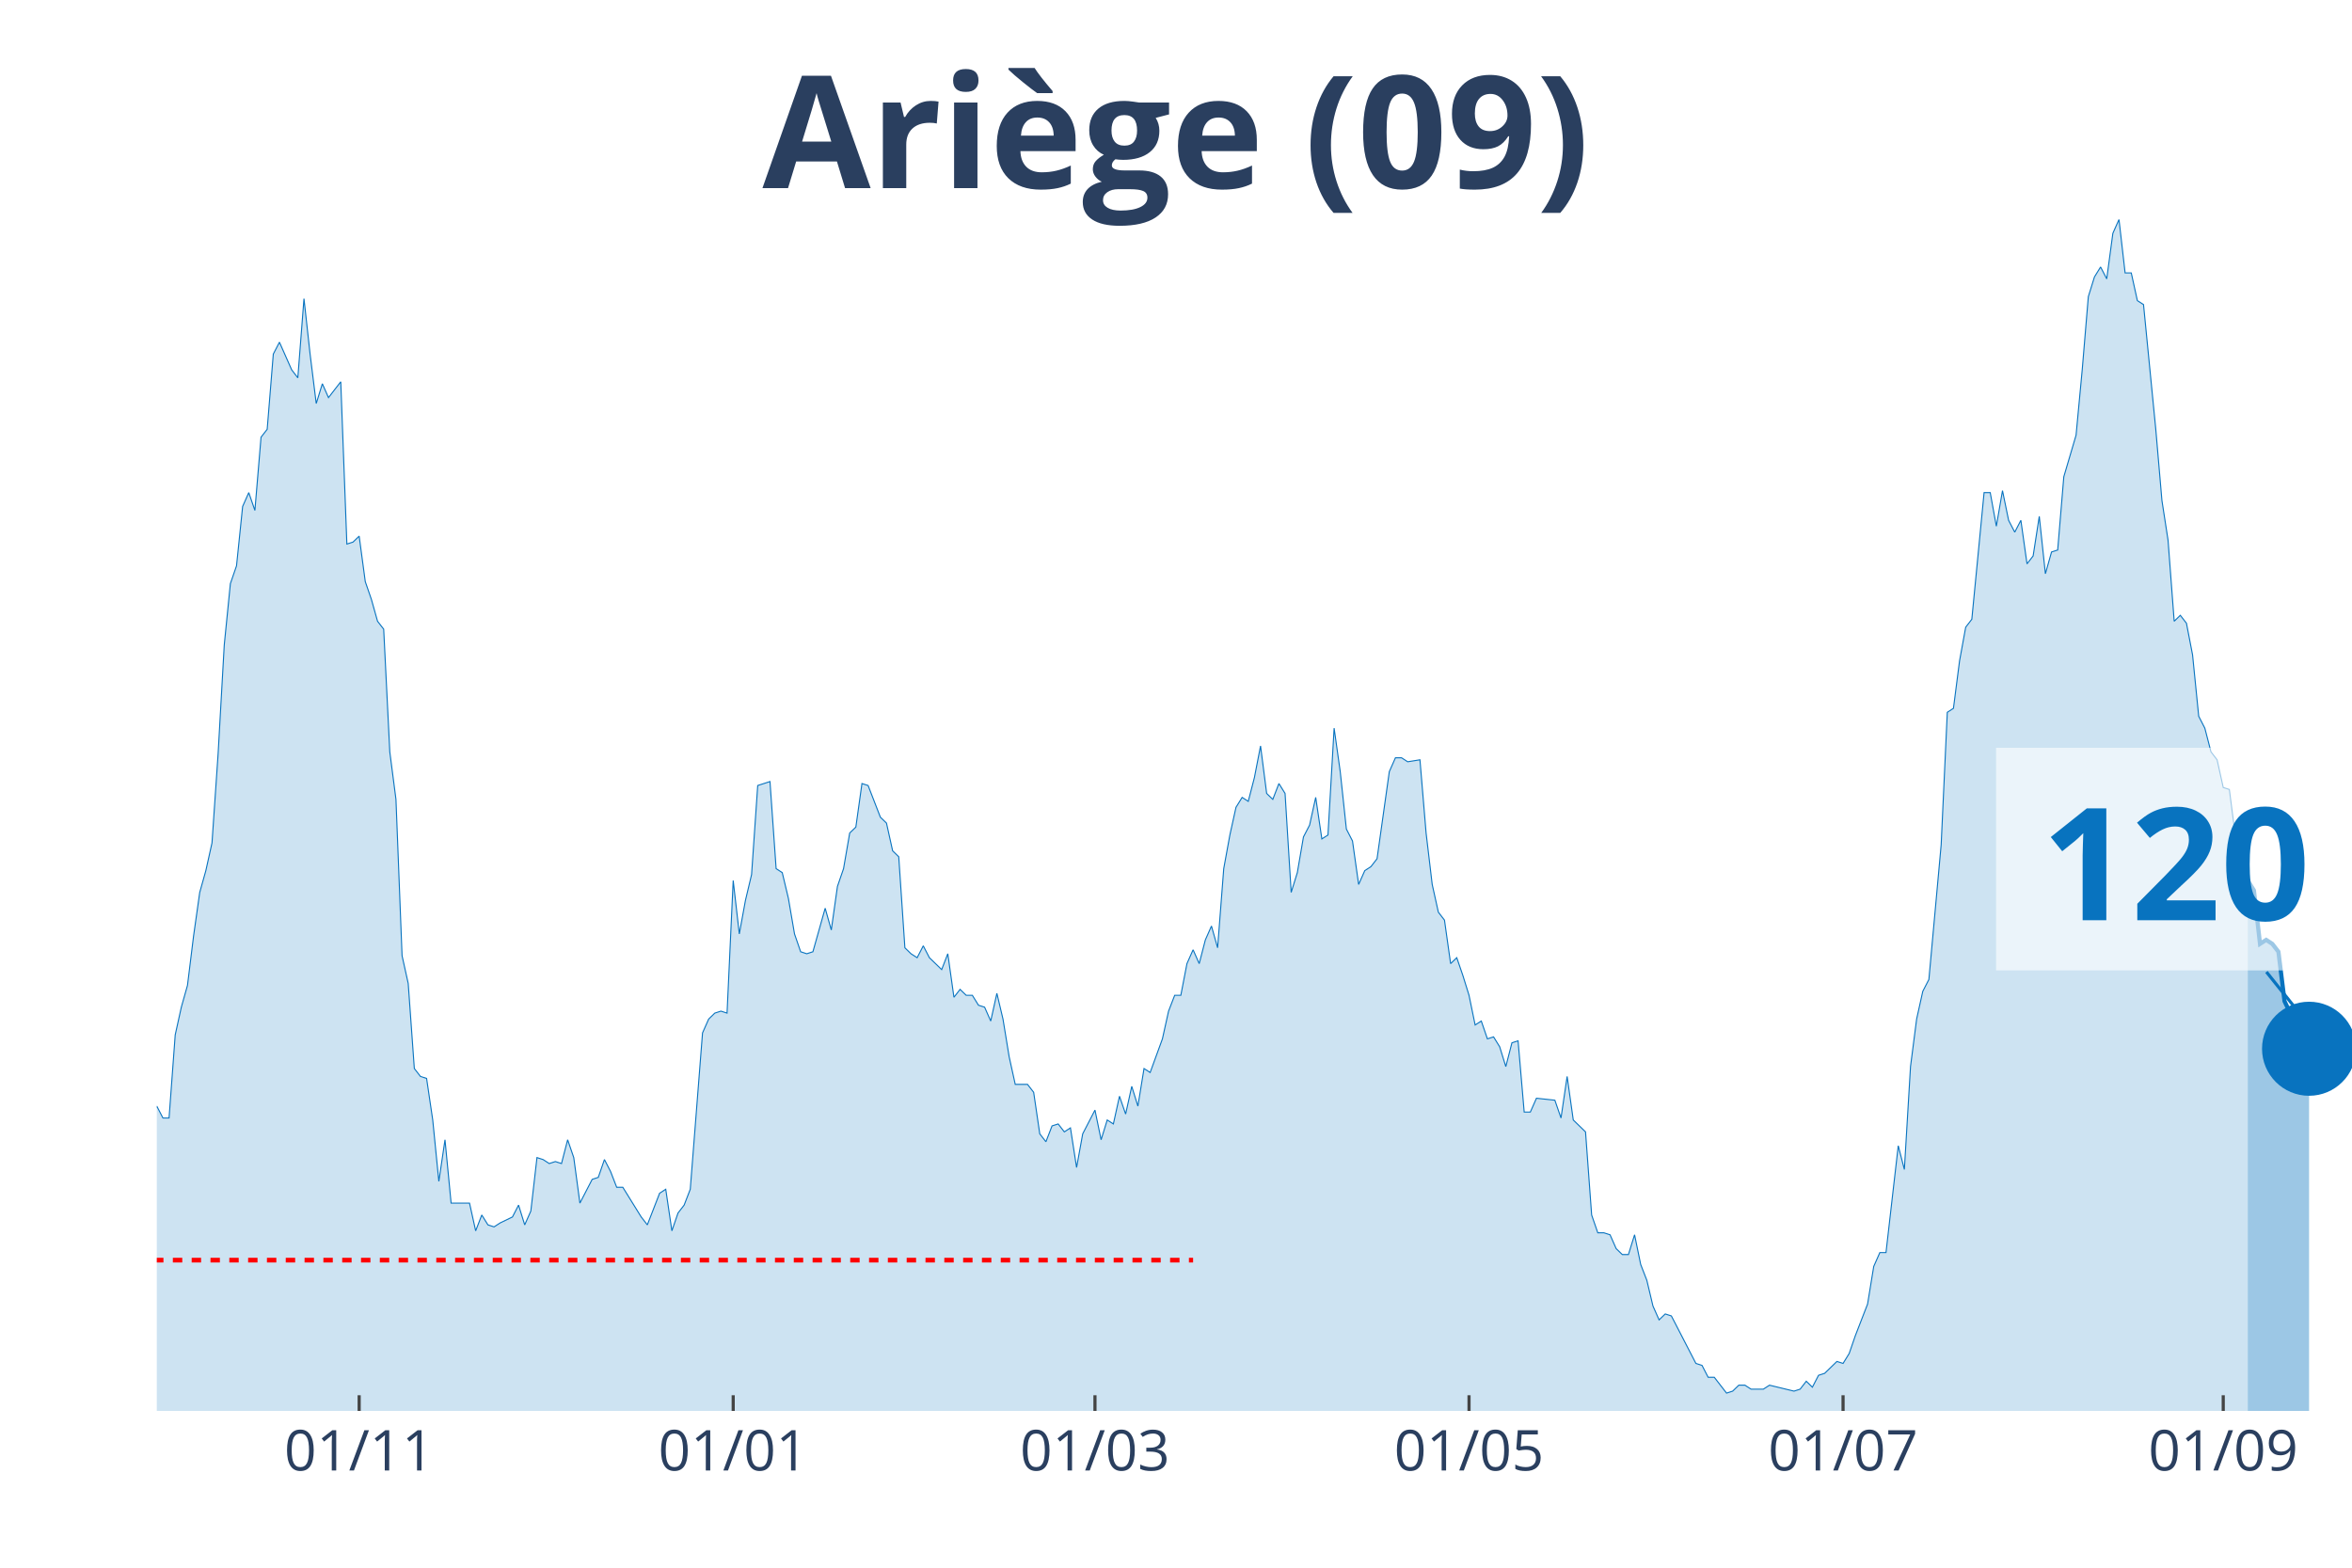
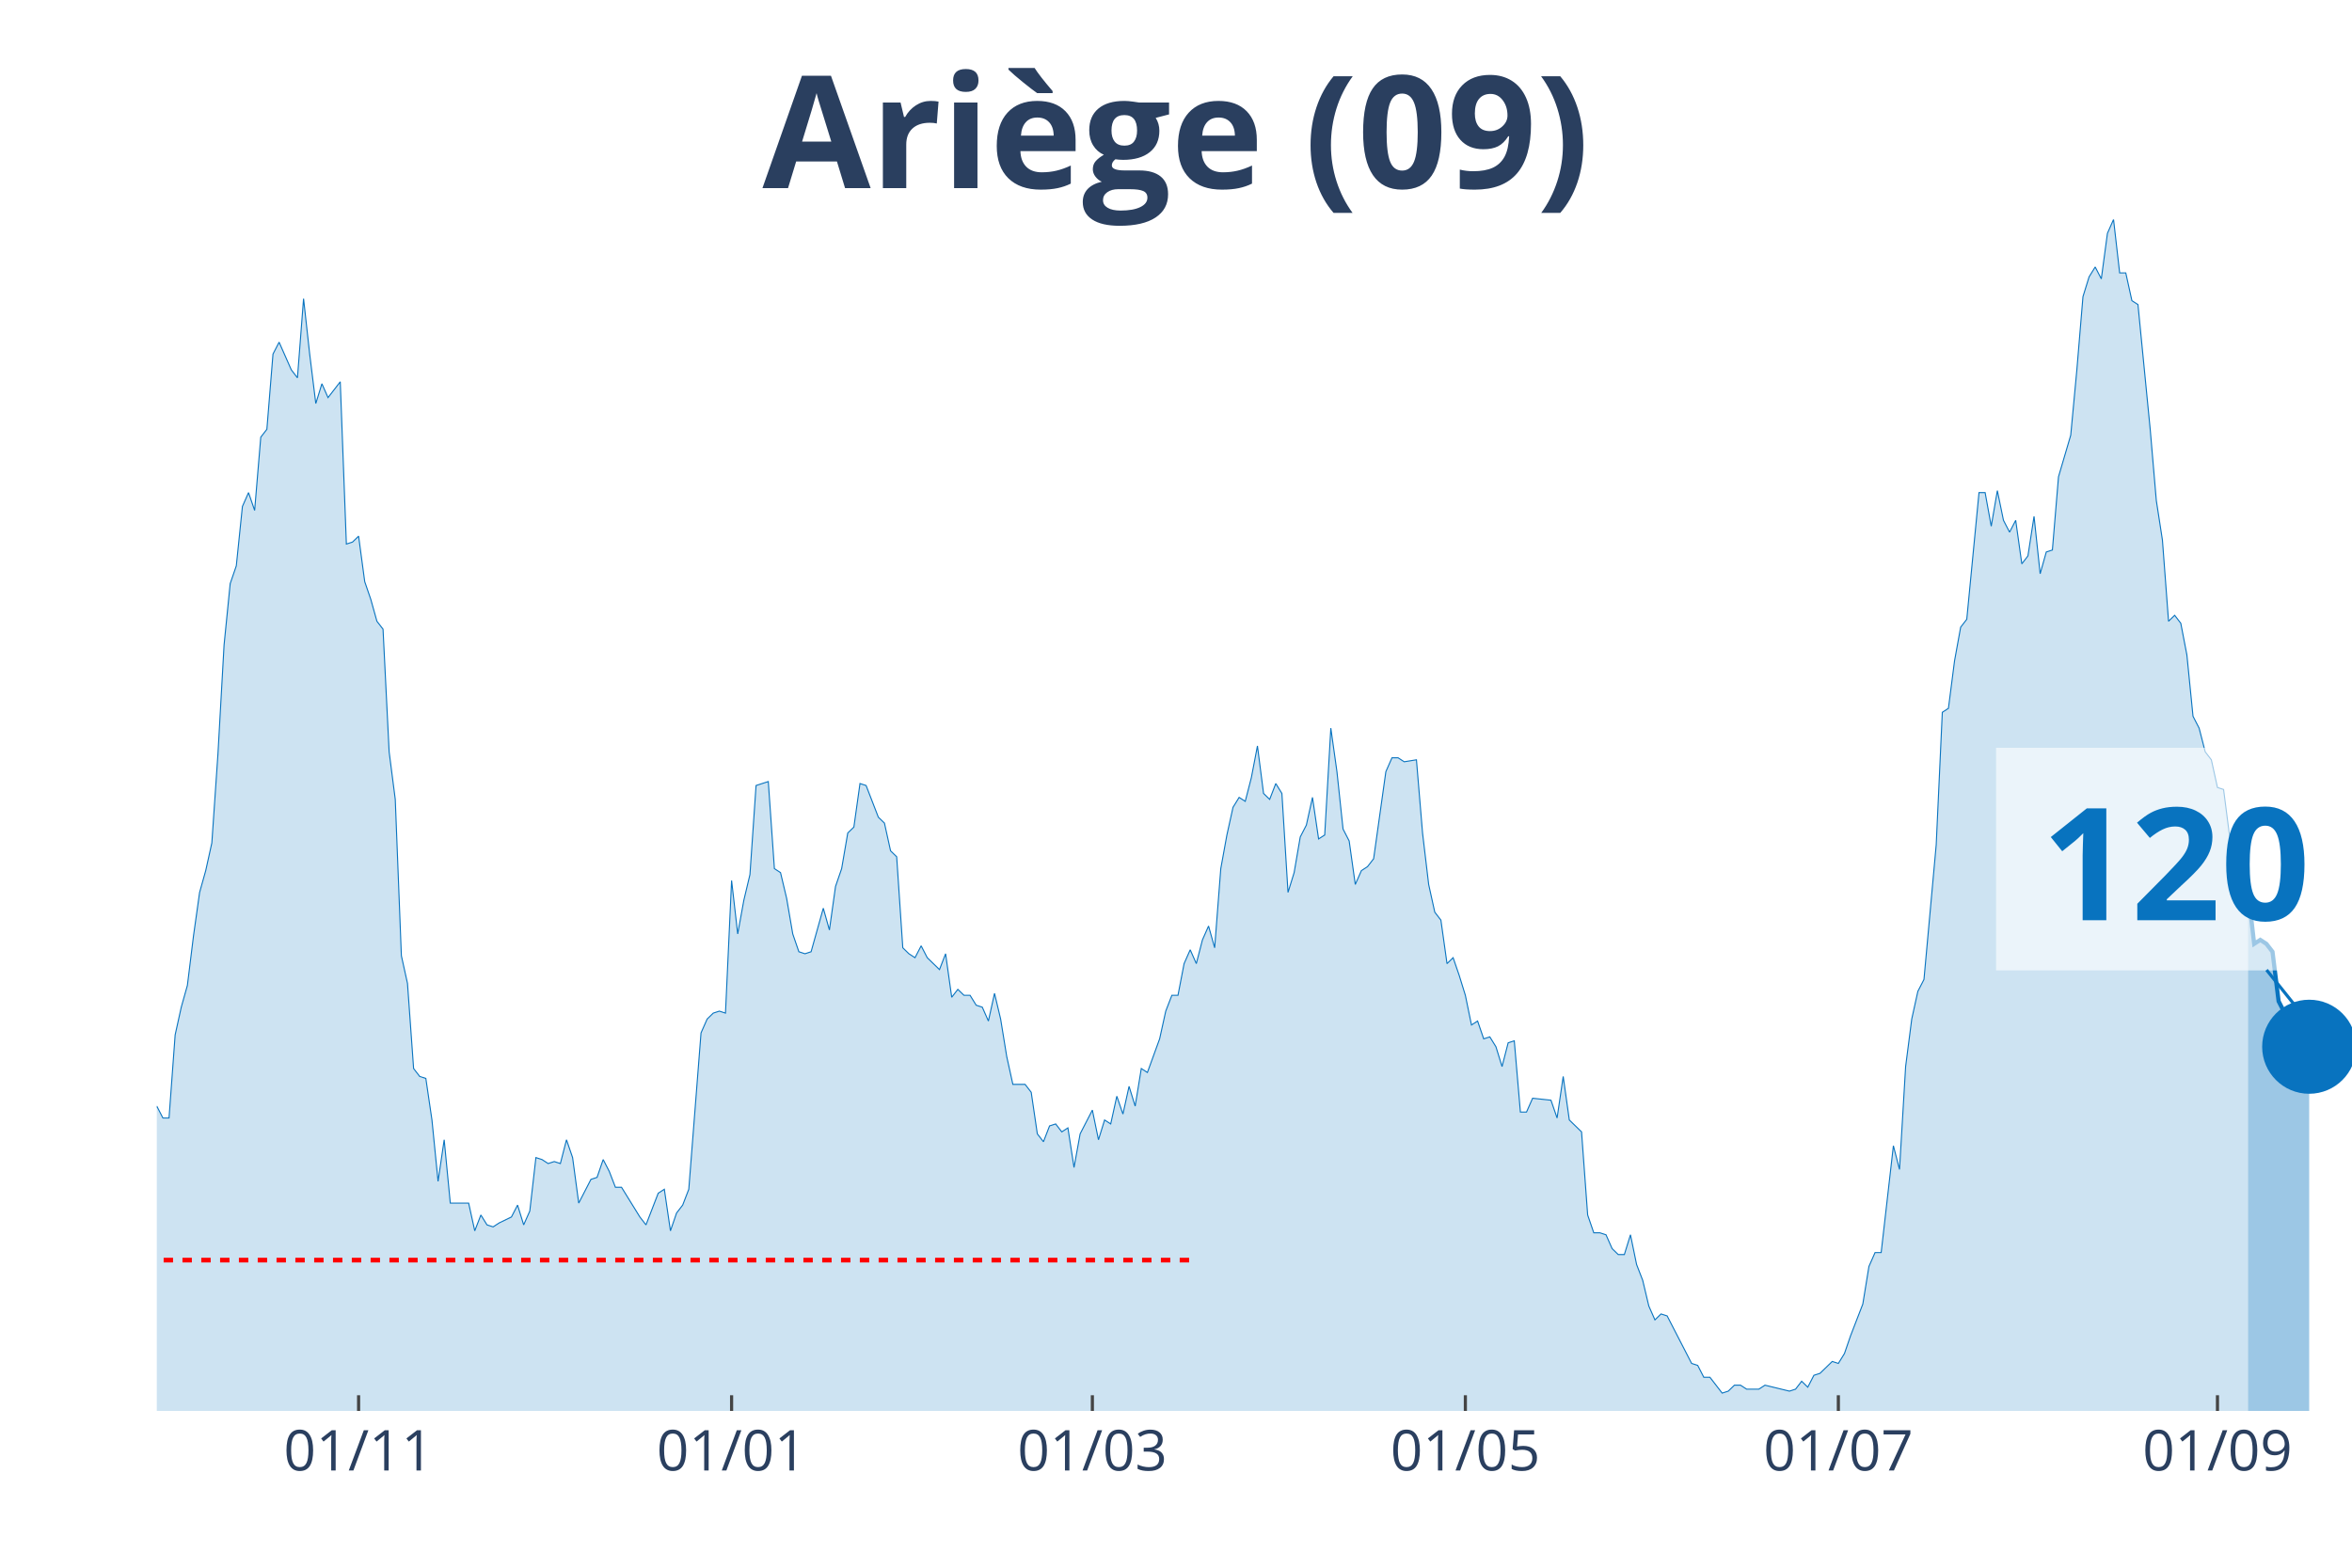
<svg xmlns="http://www.w3.org/2000/svg" class="main-svg" width="1125" height="750" style="" viewBox="0 0 750 500">
  <rect x="0" y="0" width="750" height="500" style="fill: rgb(0, 0, 0); fill-opacity: 0;" />
-   <defs id="defs-fca5f8">
+   <defs id="defs-21b66c">
    <g class="clips">
-       <clipPath id="clipfca5f8xyplot" class="plotclip">
+       <clipPath id="clip21b66cxyplot" class="plotclip">
        <rect width="700" height="380" />
      </clipPath>
-       <clipPath class="axesclip" id="clipfca5f8x">
+       <clipPath class="axesclip" id="clip21b66cx">
        <rect x="50" y="0" width="700" height="500" />
      </clipPath>
-       <clipPath class="axesclip" id="clipfca5f8y">
+       <clipPath class="axesclip" id="clip21b66cy">
        <rect x="0" y="70" width="750" height="380" />
      </clipPath>
-       <clipPath class="axesclip" id="clipfca5f8xy">
+       <clipPath class="axesclip" id="clip21b66cxy">
        <rect x="50" y="70" width="700" height="380" />
      </clipPath>
    </g>
    <g class="gradients" />
  </defs>
  <g class="bglayer">
    <rect class="bg" x="50" y="70" width="700" height="380" style="fill: rgb(0, 0, 0); fill-opacity: 0; stroke-width: 0;" />
  </g>
  <g class="layer-below">
    <g class="imagelayer" />
    <g class="shapelayer" />
  </g>
  <g class="cartesianlayer">
    <g class="subplot xy">
      <g class="layer-subplot">
        <g class="shapelayer" />
        <g class="imagelayer" />
      </g>
      <g class="gridlayer">
        <g class="x">
-           <path class="xgrid crisp" transform="translate(114.53,0)" d="M0,70v380" style="stroke: rgb(255, 255, 255); stroke-opacity: 1; stroke-width: 1px;" />
-           <path class="xgrid crisp" transform="translate(233.8,0)" d="M0,70v380" style="stroke: rgb(255, 255, 255); stroke-opacity: 1; stroke-width: 1px;" />
-           <path class="xgrid crisp" transform="translate(349.16,0)" d="M0,70v380" style="stroke: rgb(255, 255, 255); stroke-opacity: 1; stroke-width: 1px;" />
-           <path class="xgrid crisp" transform="translate(468.44,0)" d="M0,70v380" style="stroke: rgb(255, 255, 255); stroke-opacity: 1; stroke-width: 1px;" />
-           <path class="xgrid crisp" transform="translate(587.71,0)" d="M0,70v380" style="stroke: rgb(255, 255, 255); stroke-opacity: 1; stroke-width: 1px;" />
-           <path class="xgrid crisp" transform="translate(708.94,0)" d="M0,70v380" style="stroke: rgb(255, 255, 255); stroke-opacity: 1; stroke-width: 1px;" />
+           <path class="xgrid crisp" transform="translate(114.35,0)" d="M0,70v380" style="stroke: rgb(255, 255, 255); stroke-opacity: 1; stroke-width: 1px;" />
+           <path class="xgrid crisp" transform="translate(233.29,0)" d="M0,70v380" style="stroke: rgb(255, 255, 255); stroke-opacity: 1; stroke-width: 1px;" />
+           <path class="xgrid crisp" transform="translate(348.33,0)" d="M0,70v380" style="stroke: rgb(255, 255, 255); stroke-opacity: 1; stroke-width: 1px;" />
+           <path class="xgrid crisp" transform="translate(467.27,0)" d="M0,70v380" style="stroke: rgb(255, 255, 255); stroke-opacity: 1; stroke-width: 1px;" />
+           <path class="xgrid crisp" transform="translate(586.21,0)" d="M0,70v380" style="stroke: rgb(255, 255, 255); stroke-opacity: 1; stroke-width: 1px;" />
+           <path class="xgrid crisp" transform="translate(707.1,0)" d="M0,70v380" style="stroke: rgb(255, 255, 255); stroke-opacity: 1; stroke-width: 1px;" />
        </g>
        <g class="y" />
      </g>
      <g class="zerolinelayer" />
      <path class="xlines-below" />
      <path class="ylines-below" />
      <g class="overlines-below" />
      <g class="xaxislayer-below" />
      <g class="yaxislayer-below" />
      <g class="overaxes-below" />
-       <g class="plot" transform="translate(50, 70)" clip-path="url('#clipfca5f8xyplot')">
+       <g class="plot" transform="translate(50, 70)" clip-path="url('#clip21b66cxyplot')">
        <g class="scatterlayer mlayer">
-           <g class="trace scatter tracec9d2df" style="stroke-miterlimit: 2;">
+           <g class="trace scatter trace430f29" style="stroke-miterlimit: 2;">
            <g class="fills">
              <g>
-                 <path class="js-fill" d="M666.76,380L-265.92,380L-265.92,379.37L-254.19,380L-252.23,380L-127.09,378.11L-125.14,377.48L-119.27,375.58L-117.32,374.32L-107.54,376.21L-105.59,376.84L-103.63,378.11L-101.68,376.21L-95.81,375.58L-93.85,375.58L-91.9,375.58L-89.94,371.79L-86.03,368.64L-84.08,365.48L-82.12,361.69L-80.17,361.69L-68.44,354.12L-66.48,354.12L-62.57,356.01L-60.61,352.23L-58.66,350.33L-56.7,343.39L-54.75,344.65L-52.79,340.86L-48.88,339.6L-46.93,334.55L-44.97,335.18L-43.02,342.13L-41.06,340.23L-39.11,343.39L-37.15,343.39L-35.2,335.18L-33.24,332.66L-31.28,322.56L-27.37,295.42L-25.42,289.73L-23.46,289.1L-21.51,279L-19.55,274.58L-17.6,277.74L-15.64,275.85L-13.69,278.37L-9.78,279.63L-7.82,284.68L-5.87,291L-3.91,289.73L-1.96,290.37L0,282.79L1.96,286.58L3.91,286.58L5.87,260.07L7.82,251.23L9.78,244.29L11.73,228.5L13.69,214.62L15.64,207.67L17.6,198.84L19.55,170.43L21.51,135.71L23.46,116.15L25.42,110.47L27.37,91.53L29.33,87.11L31.28,92.79L33.24,69.44L35.2,66.91L37.15,42.92L39.11,39.14L43.02,47.97L44.97,50.5L46.93,25.25L48.88,42.92L50.84,58.7L52.79,52.39L54.75,56.81L56.7,54.29L58.66,51.76L60.61,103.52L62.57,102.89L64.53,101L66.48,115.51L68.44,121.2L70.39,128.14L72.35,130.66L74.3,169.8L76.26,184.95L78.21,234.82L80.17,243.65L82.12,270.8L84.08,273.32L86.03,273.95L87.99,287.21L89.94,306.78L91.9,293.52L93.85,313.72L95.81,313.72L99.72,313.72L101.68,322.56L103.63,317.51L105.59,320.66L107.54,321.3L109.5,320.03L113.41,318.14L115.36,314.35L117.32,320.66L119.27,316.25L121.23,299.2L123.18,299.83L125.14,301.1L127.09,300.47L129.05,301.1L131.01,293.52L132.96,299.2L134.92,313.72L138.83,306.15L140.78,305.51L142.74,299.83L144.69,303.62L146.65,308.67L148.6,308.67L154.47,318.14L156.42,320.66L160.34,310.56L162.29,309.3L164.25,322.56L166.2,316.88L168.16,314.35L170.11,309.3L174.02,259.44L175.98,255.02L177.93,253.12L179.89,252.49L181.84,253.12L183.8,210.83L185.75,227.87L187.71,217.14L189.66,208.94L191.62,180.53L195.53,179.27L197.49,207.04L199.44,208.31L201.4,216.51L203.35,227.87L205.31,233.55L207.26,234.19L209.22,233.55L213.13,219.67L215.08,226.61L217.04,212.72L218.99,207.04L220.95,195.68L222.91,193.79L224.86,179.9L226.82,180.53L230.73,190.63L232.68,192.52L234.64,201.36L236.59,203.26L238.55,232.29L240.5,234.19L242.46,235.45L244.41,231.66L246.37,235.45L248.32,237.34L250.28,239.24L252.23,234.19L254.19,248.07L256.15,245.55L258.1,247.44L260.06,247.44L262.01,250.6L263.97,251.23L265.92,255.65L267.88,246.81L269.83,255.02L271.79,267.01L273.74,275.85L275.7,275.85L277.65,275.85L279.61,278.37L281.56,291.63L283.52,294.15L285.47,289.1L287.43,288.47L289.39,291L291.34,289.73L293.3,302.36L295.25,291.63L299.16,284.05L301.12,293.52L303.07,287.21L305.03,288.47L306.98,279.63L308.94,285.32L310.89,276.48L312.85,282.79L314.8,270.8L316.76,272.06L320.67,261.33L322.63,252.49L324.58,247.44L326.54,247.44L328.49,237.34L330.45,232.92L332.4,237.34L334.36,229.77L336.31,225.35L338.27,232.29L340.22,207.04L342.18,196.31L344.13,187.48L346.09,184.32L348.04,185.58L350,178.01L351.96,167.91L353.91,183.06L355.87,184.95L357.82,179.9L359.78,183.06L361.73,214.62L363.69,208.31L365.64,196.94L367.6,193.16L369.55,184.32L371.51,197.57L373.46,196.31L375.42,162.23L377.37,176.11L379.33,194.42L381.28,198.21L383.24,212.09L385.2,207.67L387.15,206.41L389.11,203.89L393.02,176.11L394.97,171.69L396.93,171.69L398.88,172.96L402.79,172.33L404.75,195.68L406.7,212.09L408.66,220.93L410.61,223.46L412.57,237.34L414.53,235.45L416.48,241.13L418.44,247.44L420.39,256.91L422.35,255.65L424.3,261.33L426.26,260.7L428.21,263.85L430.17,270.17L432.12,262.59L434.08,261.96L436.03,284.68L437.99,284.68L439.94,280.27L445.81,280.9L447.77,286.58L449.72,273.32L451.68,287.21L455.59,291L457.54,317.51L459.5,323.19L461.45,323.19L463.41,323.82L465.36,328.24L467.32,330.13L469.27,330.13L471.23,323.82L473.18,333.29L475.14,338.34L477.09,346.54L479.05,350.96L481.01,349.07L482.96,349.7L484.92,353.49L490.78,364.85L492.74,365.48L494.69,369.27L496.65,369.27L500.56,374.32L502.51,373.69L504.47,371.79L506.42,371.79L508.38,373.06L510.34,373.06L512.29,373.06L514.25,371.79L522.07,373.69L524.02,373.06L525.98,370.53L527.93,372.43L529.89,368.64L531.84,368.01L535.75,364.22L537.71,364.85L539.66,361.69L541.62,356.01L545.53,345.91L547.49,333.92L549.44,329.5L551.4,329.5L555.31,295.42L557.26,302.99L559.22,270.17L561.17,255.02L563.13,246.18L565.08,242.39L568.99,199.47L570.95,157.18L572.91,155.91L574.86,140.76L576.82,130.03L578.77,127.51L582.68,87.11L584.64,87.11L586.59,97.84L588.55,86.48L590.5,95.95L592.46,99.73L594.41,95.95L596.37,109.83L598.32,107.31L600.28,94.68L602.23,112.99L604.19,106.05L606.15,105.42L608.1,82.06L612.01,68.8L613.97,47.97L615.92,24.62L617.88,18.31L619.83,15.15L621.79,18.94L623.74,4.42L625.7,0L627.65,17.04L629.61,17.04L631.56,25.88L633.52,27.14L637.43,66.91L639.39,89.63L641.34,102.26L643.3,128.14L645.25,126.25L647.21,128.77L649.16,138.87L651.12,158.44L653.07,162.23L655.03,169.8L656.98,172.33L658.94,181.16L660.89,181.79L662.85,196.94L666.76,210.83" style="fill: rgb(8, 115, 191); fill-opacity: 0.2; stroke-width: 0;" />
+                 <path class="js-fill" d="M666.85,380L-265.18,380L-265.18,379.37L-253.48,380L-251.53,380L-126.74,378.11L-124.79,377.48L-118.94,375.58L-116.99,374.32L-107.24,376.21L-105.29,376.84L-103.34,378.11L-101.39,376.21L-95.54,375.58L-93.59,375.58L-91.64,375.58L-89.69,371.79L-85.79,368.64L-83.84,365.48L-81.89,361.69L-79.94,361.69L-68.25,354.12L-66.3,354.12L-62.4,356.01L-60.45,352.23L-58.5,350.33L-56.55,343.39L-54.6,344.65L-52.65,340.86L-48.75,339.6L-46.8,334.55L-44.85,335.18L-42.9,342.13L-40.95,340.23L-39,343.39L-37.05,343.39L-35.1,335.18L-33.15,332.66L-31.2,322.56L-27.3,295.42L-25.35,289.73L-23.4,289.1L-21.45,279L-19.5,274.58L-17.55,277.74L-15.6,275.85L-13.65,278.37L-9.75,279.63L-7.8,284.68L-5.85,291L-3.9,289.73L-1.95,290.37L0,282.79L1.95,286.58L3.9,286.58L5.85,260.07L7.8,251.23L9.75,244.29L11.7,228.5L13.65,214.62L15.6,207.67L17.55,198.84L19.5,170.43L21.45,135.71L23.4,116.15L25.35,110.47L27.3,91.53L29.25,87.11L31.2,92.79L33.15,69.44L35.1,66.91L37.05,42.92L39,39.14L42.9,47.97L44.85,50.5L46.8,25.25L48.75,42.92L50.7,58.7L52.65,52.39L54.6,56.81L56.55,54.29L58.5,51.76L60.45,103.52L62.4,102.89L64.35,101L66.3,115.51L68.25,121.2L70.19,128.14L72.14,130.66L74.09,169.8L76.04,184.95L77.99,234.82L79.94,243.65L81.89,270.8L83.84,273.32L85.79,273.95L87.74,287.21L89.69,306.78L91.64,293.52L93.59,313.72L95.54,313.72L99.44,313.72L101.39,322.56L103.34,317.51L105.29,320.66L107.24,321.3L109.19,320.03L113.09,318.14L115.04,314.35L116.99,320.66L118.94,316.25L120.89,299.2L122.84,299.83L124.79,301.1L126.74,300.47L128.69,301.1L130.64,293.52L132.59,299.2L134.54,313.72L138.44,306.15L140.39,305.51L142.34,299.83L144.29,303.62L146.24,308.67L148.19,308.67L154.04,318.14L155.99,320.66L159.89,310.56L161.84,309.3L163.79,322.56L165.74,316.88L167.69,314.35L169.64,309.3L173.54,259.44L175.49,255.02L177.44,253.12L179.39,252.49L181.34,253.12L183.29,210.83L185.24,227.87L187.19,217.14L189.14,208.94L191.09,180.53L194.99,179.27L196.94,207.04L198.89,208.31L200.84,216.51L202.79,227.87L204.74,233.55L206.69,234.19L208.64,233.55L212.53,219.67L214.48,226.61L216.43,212.72L218.38,207.04L220.33,195.68L222.28,193.79L224.23,179.9L226.18,180.53L230.08,190.63L232.03,192.52L233.98,201.36L235.93,203.26L237.88,232.29L239.83,234.19L241.78,235.45L243.73,231.66L245.68,235.45L247.63,237.34L249.58,239.24L251.53,234.19L253.48,248.07L255.43,245.55L257.38,247.44L259.33,247.44L261.28,250.6L263.23,251.23L265.18,255.65L267.13,246.81L269.08,255.02L271.03,267.01L272.98,275.85L274.93,275.85L276.88,275.85L278.83,278.37L280.78,291.63L282.73,294.15L284.68,289.1L286.63,288.47L288.58,291L290.53,289.73L292.48,302.36L294.43,291.63L298.33,284.05L300.28,293.52L302.23,287.21L304.18,288.47L306.13,279.63L308.08,285.32L310.03,276.48L311.98,282.79L313.93,270.8L315.88,272.06L319.78,261.33L321.73,252.49L323.68,247.44L325.63,247.44L327.58,237.34L329.53,232.92L331.48,237.34L333.43,229.77L335.38,225.35L337.33,232.29L339.28,207.04L341.23,196.31L343.18,187.48L345.13,184.32L347.08,185.58L349.03,178.01L350.97,167.91L352.92,183.06L354.87,184.95L356.82,179.9L358.77,183.06L360.72,214.62L362.67,208.31L364.62,196.94L366.57,193.16L368.52,184.32L370.47,197.57L372.42,196.31L374.37,162.23L376.32,176.11L378.27,194.42L380.22,198.21L382.17,212.09L384.12,207.67L386.07,206.41L388.02,203.89L391.92,176.11L393.87,171.69L395.82,171.69L397.77,172.96L401.67,172.33L403.62,195.68L405.57,212.09L407.52,220.93L409.47,223.46L411.42,237.34L413.37,235.45L415.32,241.13L417.27,247.44L419.22,256.91L421.17,255.65L423.12,261.33L425.07,260.7L427.02,263.85L428.97,270.17L430.92,262.59L432.87,261.96L434.82,284.68L436.77,284.68L438.72,280.27L444.57,280.9L446.52,286.58L448.47,273.32L450.42,287.21L454.32,291L456.27,317.51L458.22,323.19L460.17,323.19L462.12,323.82L464.07,328.24L466.02,330.13L467.97,330.13L469.92,323.82L471.87,333.29L473.82,338.34L475.77,346.54L477.72,350.96L479.67,349.07L481.62,349.7L483.57,353.49L489.42,364.85L491.36,365.48L493.31,369.27L495.26,369.27L499.16,374.32L501.11,373.69L503.06,371.79L505.01,371.79L506.96,373.06L508.91,373.06L510.86,373.06L512.81,371.79L520.61,373.69L522.56,373.06L524.51,370.53L526.46,372.43L528.41,368.64L530.36,368.01L534.26,364.22L536.21,364.85L538.16,361.69L540.11,356.01L544.01,345.91L545.96,333.92L547.91,329.5L549.86,329.5L553.76,295.42L555.71,302.99L557.66,270.17L559.61,255.02L561.56,246.18L563.51,242.39L567.41,199.47L569.36,157.18L571.31,155.91L573.26,140.76L575.21,130.03L577.16,127.51L581.06,87.11L583.01,87.11L584.96,97.84L586.91,86.48L588.86,95.95L590.81,99.73L592.76,95.95L594.71,109.83L596.66,107.31L598.61,94.68L600.56,112.99L602.51,106.05L604.46,105.42L606.41,82.06L610.31,68.8L612.26,47.97L614.21,24.62L616.16,18.31L618.11,15.15L620.06,18.94L622.01,4.42L623.96,0L625.91,17.04L627.86,17.04L629.81,25.88L631.75,27.14L635.65,66.91L637.6,89.63L639.55,102.26L641.5,128.14L643.45,126.25L645.4,128.77L647.35,138.87L649.3,158.44L651.25,162.23L653.2,169.8L655.15,172.33L657.1,181.16L659.05,181.79L661,196.94L664.9,210.83L666.85,213.99" style="fill: rgb(8, 115, 191); fill-opacity: 0.2; stroke-width: 0;" />
              </g>
            </g>
            <g class="errorbars" />
            <g class="lines">
-               <path class="js-line" d="M-265.92,379.37L-254.19,380L-252.23,380L-127.09,378.11L-125.14,377.48L-119.27,375.58L-117.32,374.32L-107.54,376.21L-105.59,376.84L-103.63,378.11L-101.68,376.21L-95.81,375.58L-93.85,375.58L-91.9,375.58L-89.94,371.79L-86.03,368.64L-84.08,365.48L-82.12,361.69L-80.17,361.69L-68.44,354.12L-66.48,354.12L-62.57,356.01L-60.61,352.23L-58.66,350.33L-56.7,343.39L-54.75,344.65L-52.79,340.86L-48.88,339.6L-46.93,334.55L-44.97,335.18L-43.02,342.13L-41.06,340.23L-39.11,343.39L-37.15,343.39L-35.2,335.18L-33.24,332.66L-31.28,322.56L-27.37,295.42L-25.42,289.73L-23.46,289.1L-21.51,279L-19.55,274.58L-17.6,277.74L-15.64,275.85L-13.69,278.37L-9.78,279.63L-7.82,284.68L-5.87,291L-3.91,289.73L-1.96,290.37L0,282.79L1.96,286.58L3.91,286.58L5.87,260.07L7.82,251.23L9.78,244.29L11.73,228.5L13.69,214.62L15.64,207.67L17.6,198.84L19.55,170.43L21.51,135.71L23.46,116.15L25.42,110.47L27.37,91.53L29.33,87.11L31.28,92.79L33.24,69.44L35.2,66.91L37.15,42.92L39.11,39.14L43.02,47.97L44.97,50.5L46.93,25.25L48.88,42.92L50.84,58.7L52.79,52.39L54.75,56.81L56.7,54.29L58.66,51.76L60.61,103.52L62.57,102.89L64.53,101L66.48,115.51L68.44,121.2L70.39,128.14L72.35,130.66L74.3,169.8L76.26,184.95L78.21,234.82L80.17,243.65L82.12,270.8L84.08,273.32L86.03,273.95L87.99,287.21L89.94,306.78L91.9,293.52L93.85,313.72L95.81,313.72L99.72,313.72L101.68,322.56L103.63,317.51L105.59,320.66L107.54,321.3L109.5,320.03L113.41,318.14L115.36,314.35L117.32,320.66L119.27,316.25L121.23,299.2L123.18,299.83L125.14,301.1L127.09,300.47L129.05,301.1L131.01,293.52L132.96,299.2L134.92,313.72L138.83,306.15L140.78,305.51L142.74,299.83L144.69,303.62L146.65,308.67L148.6,308.67L154.47,318.14L156.42,320.66L160.34,310.56L162.29,309.3L164.25,322.56L166.2,316.88L168.16,314.35L170.11,309.3L174.02,259.44L175.98,255.02L177.93,253.12L179.89,252.49L181.84,253.12L183.8,210.83L185.75,227.87L187.71,217.14L189.66,208.94L191.62,180.53L195.53,179.27L197.49,207.04L199.44,208.31L201.4,216.51L203.35,227.87L205.31,233.55L207.26,234.19L209.22,233.55L213.13,219.67L215.08,226.61L217.04,212.72L218.99,207.04L220.95,195.68L222.91,193.79L224.86,179.9L226.82,180.53L230.73,190.63L232.68,192.52L234.64,201.36L236.59,203.26L238.55,232.29L240.5,234.19L242.46,235.45L244.41,231.66L246.37,235.45L248.32,237.34L250.28,239.24L252.23,234.19L254.19,248.07L256.15,245.55L258.1,247.44L260.06,247.44L262.01,250.6L263.97,251.23L265.92,255.65L267.88,246.81L269.83,255.02L271.79,267.01L273.74,275.85L275.7,275.85L277.65,275.85L279.61,278.37L281.56,291.63L283.52,294.15L285.47,289.1L287.43,288.47L289.39,291L291.34,289.73L293.3,302.36L295.25,291.63L299.16,284.05L301.12,293.52L303.07,287.21L305.03,288.47L306.98,279.63L308.94,285.32L310.89,276.48L312.85,282.79L314.8,270.8L316.76,272.06L320.67,261.33L322.63,252.49L324.58,247.44L326.54,247.44L328.49,237.34L330.45,232.92L332.4,237.34L334.36,229.77L336.31,225.35L338.27,232.29L340.22,207.04L342.18,196.31L344.13,187.48L346.09,184.32L348.04,185.58L350,178.01L351.96,167.91L353.91,183.06L355.87,184.95L357.82,179.9L359.78,183.06L361.73,214.62L363.69,208.31L365.64,196.94L367.6,193.16L369.55,184.32L371.51,197.57L373.46,196.31L375.42,162.23L377.37,176.11L379.33,194.42L381.28,198.21L383.24,212.09L385.2,207.67L387.15,206.41L389.11,203.89L393.02,176.11L394.97,171.69L396.93,171.69L398.88,172.96L402.79,172.33L404.75,195.68L406.7,212.09L408.66,220.93L410.61,223.46L412.57,237.34L414.53,235.45L416.48,241.13L418.44,247.44L420.39,256.91L422.35,255.65L424.3,261.33L426.26,260.7L428.21,263.85L430.17,270.17L432.12,262.59L434.08,261.96L436.03,284.68L437.99,284.68L439.94,280.27L445.81,280.9L447.77,286.58L449.72,273.32L451.68,287.21L455.59,291L457.54,317.51L459.5,323.19L461.45,323.19L463.41,323.82L465.36,328.24L467.32,330.13L469.27,330.13L471.23,323.82L473.18,333.29L475.14,338.34L477.09,346.54L479.05,350.96L481.01,349.07L482.96,349.7L484.92,353.49L490.78,364.85L492.74,365.48L494.69,369.27L496.65,369.27L500.56,374.32L502.51,373.69L504.47,371.79L506.42,371.79L508.38,373.06L510.34,373.06L512.29,373.06L514.25,371.79L522.07,373.69L524.02,373.06L525.98,370.53L527.93,372.43L529.89,368.64L531.84,368.01L535.75,364.22L537.71,364.85L539.66,361.69L541.62,356.01L545.53,345.91L547.49,333.92L549.44,329.5L551.4,329.5L555.31,295.42L557.26,302.99L559.22,270.17L561.17,255.02L563.13,246.18L565.08,242.39L568.99,199.47L570.95,157.18L572.91,155.91L574.86,140.76L576.82,130.03L578.77,127.51L582.68,87.11L584.64,87.11L586.59,97.84L588.55,86.48L590.5,95.95L592.46,99.73L594.41,95.95L596.37,109.83L598.32,107.31L600.28,94.68L602.23,112.99L604.19,106.05L606.15,105.42L608.1,82.06L612.01,68.8L613.97,47.97L615.92,24.62L617.88,18.31L619.83,15.15L621.79,18.94L623.74,4.42L625.7,0L627.65,17.04L629.61,17.04L631.56,25.88L633.52,27.14L637.43,66.91L639.39,89.63L641.34,102.26L643.3,128.14L645.25,126.25L647.21,128.77L649.16,138.87L651.12,158.44L653.07,162.23L655.03,169.8L656.98,172.33L658.94,181.16L660.89,181.79L662.85,196.94L666.76,210.83" style="vector-effect: non-scaling-stroke; fill: none; stroke: rgb(8, 115, 191); stroke-opacity: 1; stroke-width: 0.5px; opacity: 1;" />
+               <path class="js-line" d="M-265.18,379.37L-253.48,380L-251.53,380L-126.74,378.11L-124.79,377.48L-118.94,375.58L-116.99,374.32L-107.24,376.21L-105.29,376.84L-103.34,378.11L-101.39,376.21L-95.54,375.58L-93.59,375.58L-91.64,375.58L-89.69,371.79L-85.79,368.64L-83.84,365.48L-81.89,361.69L-79.94,361.69L-68.25,354.12L-66.3,354.12L-62.4,356.01L-60.45,352.23L-58.5,350.33L-56.55,343.39L-54.6,344.65L-52.65,340.86L-48.75,339.6L-46.8,334.55L-44.85,335.18L-42.9,342.13L-40.95,340.23L-39,343.39L-37.05,343.39L-35.1,335.18L-33.15,332.66L-31.2,322.56L-27.3,295.42L-25.35,289.73L-23.4,289.1L-21.45,279L-19.5,274.58L-17.55,277.74L-15.6,275.85L-13.65,278.37L-9.75,279.63L-7.8,284.68L-5.85,291L-3.9,289.73L-1.95,290.37L0,282.79L1.95,286.58L3.9,286.58L5.85,260.07L7.8,251.23L9.75,244.29L11.7,228.5L13.65,214.62L15.6,207.67L17.55,198.84L19.5,170.43L21.45,135.71L23.4,116.15L25.35,110.47L27.3,91.53L29.25,87.11L31.2,92.79L33.15,69.44L35.1,66.91L37.05,42.92L39,39.14L42.9,47.97L44.85,50.5L46.8,25.25L48.75,42.92L50.7,58.7L52.65,52.39L54.6,56.81L56.55,54.29L58.5,51.76L60.45,103.52L62.4,102.89L64.35,101L66.3,115.51L68.25,121.2L70.19,128.14L72.14,130.66L74.09,169.8L76.04,184.95L77.99,234.82L79.94,243.65L81.89,270.8L83.84,273.32L85.79,273.95L87.74,287.21L89.69,306.78L91.64,293.52L93.59,313.72L95.54,313.72L99.44,313.72L101.39,322.56L103.34,317.51L105.29,320.66L107.24,321.3L109.19,320.03L113.09,318.14L115.04,314.35L116.99,320.66L118.94,316.25L120.89,299.2L122.84,299.83L124.79,301.1L126.74,300.47L128.69,301.1L130.64,293.52L132.59,299.2L134.54,313.72L138.44,306.15L140.39,305.51L142.34,299.83L144.29,303.62L146.24,308.67L148.19,308.67L154.04,318.14L155.99,320.66L159.89,310.56L161.84,309.3L163.79,322.56L165.74,316.88L167.69,314.35L169.64,309.3L173.54,259.44L175.49,255.02L177.44,253.12L179.39,252.49L181.34,253.12L183.29,210.83L185.24,227.87L187.19,217.14L189.14,208.94L191.09,180.53L194.99,179.27L196.94,207.04L198.89,208.31L200.84,216.51L202.79,227.87L204.74,233.55L206.69,234.19L208.64,233.55L212.53,219.67L214.48,226.61L216.43,212.72L218.38,207.04L220.33,195.68L222.28,193.79L224.23,179.9L226.18,180.53L230.08,190.63L232.03,192.52L233.98,201.36L235.93,203.26L237.88,232.29L239.83,234.19L241.78,235.45L243.73,231.66L245.68,235.45L247.63,237.34L249.58,239.24L251.53,234.19L253.48,248.07L255.43,245.55L257.38,247.44L259.33,247.44L261.28,250.6L263.23,251.23L265.18,255.65L267.13,246.81L269.08,255.02L271.03,267.01L272.98,275.85L274.93,275.85L276.88,275.85L278.83,278.37L280.78,291.63L282.73,294.15L284.68,289.1L286.63,288.47L288.58,291L290.53,289.73L292.48,302.36L294.43,291.63L298.33,284.05L300.28,293.52L302.23,287.21L304.18,288.47L306.13,279.63L308.08,285.32L310.03,276.48L311.98,282.79L313.93,270.8L315.88,272.06L319.78,261.33L321.73,252.49L323.68,247.44L325.63,247.44L327.58,237.34L329.53,232.92L331.48,237.34L333.43,229.77L335.38,225.35L337.33,232.29L339.28,207.04L341.23,196.31L343.18,187.48L345.13,184.32L347.08,185.58L349.03,178.01L350.97,167.91L352.92,183.06L354.87,184.95L356.82,179.9L358.77,183.06L360.72,214.62L362.67,208.31L364.62,196.94L366.57,193.16L368.52,184.32L370.47,197.57L372.42,196.31L374.37,162.23L376.32,176.11L378.27,194.42L380.22,198.21L382.17,212.09L384.12,207.67L386.07,206.41L388.02,203.89L391.92,176.11L393.87,171.69L395.82,171.69L397.77,172.96L401.67,172.33L403.62,195.68L405.57,212.09L407.52,220.93L409.47,223.46L411.42,237.34L413.37,235.45L415.32,241.13L417.27,247.44L419.22,256.91L421.17,255.65L423.12,261.33L425.07,260.7L427.02,263.85L428.97,270.17L430.92,262.59L432.87,261.96L434.82,284.68L436.77,284.68L438.72,280.27L444.57,280.9L446.52,286.58L448.47,273.32L450.42,287.21L454.32,291L456.27,317.51L458.22,323.19L460.17,323.19L462.12,323.82L464.07,328.24L466.02,330.13L467.97,330.13L469.92,323.82L471.87,333.29L473.82,338.34L475.77,346.54L477.72,350.96L479.67,349.07L481.62,349.7L483.57,353.49L489.42,364.85L491.36,365.48L493.31,369.27L495.26,369.27L499.16,374.32L501.11,373.69L503.06,371.79L505.01,371.79L506.96,373.06L508.91,373.06L510.86,373.06L512.81,371.79L520.61,373.69L522.56,373.06L524.51,370.53L526.46,372.43L528.41,368.64L530.36,368.01L534.26,364.22L536.21,364.85L538.16,361.69L540.11,356.01L544.01,345.91L545.96,333.92L547.91,329.5L549.86,329.5L553.76,295.42L555.71,302.99L557.66,270.17L559.61,255.02L561.56,246.18L563.51,242.39L567.41,199.47L569.36,157.18L571.31,155.91L573.26,140.76L575.21,130.03L577.16,127.51L581.06,87.11L583.01,87.11L584.96,97.84L586.91,86.48L588.86,95.95L590.81,99.73L592.76,95.95L594.71,109.83L596.66,107.31L598.61,94.68L600.56,112.99L602.51,106.05L604.46,105.42L606.41,82.06L610.31,68.8L612.26,47.97L614.21,24.62L616.16,18.31L618.11,15.15L620.06,18.94L622.01,4.42L623.96,0L625.91,17.04L627.86,17.04L629.81,25.88L631.75,27.14L635.65,66.91L637.6,89.63L639.55,102.26L641.5,128.14L643.45,126.25L645.4,128.77L647.35,138.87L649.3,158.44L651.25,162.23L653.2,169.8L655.15,172.33L657.1,181.16L659.05,181.79L661,196.94L664.9,210.83L666.85,213.99" style="vector-effect: non-scaling-stroke; fill: none; stroke: rgb(8, 115, 191); stroke-opacity: 1; stroke-width: 0.5px; opacity: 1;" />
            </g>
            <g class="points" />
            <g class="text" />
          </g>
-           <g class="trace scatter trace051234" style="stroke-miterlimit: 2;">
+           <g class="trace scatter trace5f56ec" style="stroke-miterlimit: 2;">
            <g class="fills">
              <g>
-                 <path class="js-fill" d="M686.31,380L666.76,380L666.76,210.83L668.72,213.99L670.67,231.03L672.63,229.77L674.58,231.03L676.54,233.55L678.49,249.34L682.4,257.54L684.36,257.54L686.31,264.49" style="fill: rgb(8, 115, 191); fill-opacity: 0.4; stroke-width: 0;" />
+                 <path class="js-fill" d="M686.35,380L666.85,380L666.85,213.99L668.8,231.03L670.75,229.77L672.7,231.03L674.65,233.55L676.6,249.34L678.55,253.12L680.5,257.54L682.45,257.54L684.4,264.49L686.35,263.85" style="fill: rgb(8, 115, 191); fill-opacity: 0.4; stroke-width: 0;" />
              </g>
            </g>
            <g class="errorbars" />
            <g class="lines">
-               <path class="js-line" d="M666.76,210.83L668.72,213.99L670.67,231.03L672.63,229.77L674.58,231.03L676.54,233.55L678.49,249.34L682.4,257.54L684.36,257.54L686.31,264.49" style="vector-effect: non-scaling-stroke; fill: none; stroke: rgb(8, 115, 191); stroke-opacity: 1; stroke-width: 2px; opacity: 1;" />
+               <path class="js-line" d="M666.85,213.99L668.8,231.03L670.75,229.77L672.7,231.03L674.65,233.55L676.6,249.34L678.55,253.12L680.5,257.54L682.45,257.54L684.4,264.49L686.35,263.85" style="vector-effect: non-scaling-stroke; fill: none; stroke: rgb(8, 115, 191); stroke-opacity: 1; stroke-width: 2px; opacity: 1;" />
            </g>
            <g class="points" />
            <g class="text" />
          </g>
-           <g class="trace scatter tracebc1837" style="stroke-miterlimit: 2; opacity: 1;">
+           <g class="trace scatter trace44025f" style="stroke-miterlimit: 2; opacity: 1;">
            <g class="fills" />
            <g class="errorbars" />
            <g class="lines" />
            <g class="points">
-               <path class="point" transform="translate(686.31,264.49)" d="M15,0A15,15 0 1,1 0,-15A15,15 0 0,1 15,0Z" style="opacity: 1; stroke-width: 0px; fill: rgb(8, 115, 191); fill-opacity: 1;" />
+               <path class="point" transform="translate(686.35,263.85)" d="M15,0A15,15 0 1,1 0,-15A15,15 0 0,1 15,0Z" style="opacity: 1; stroke-width: 0px; fill: rgb(8, 115, 191); fill-opacity: 1;" />
            </g>
            <g class="text" />
          </g>
        </g>
      </g>
      <g class="overplot" />
      <path class="xlines-above crisp" style="fill: none; stroke-width: 1px; stroke: rgb(0, 0, 0); stroke-opacity: 0;" d="" />
      <path class="ylines-above crisp" style="fill: none;" d="M0,0" />
      <g class="overlines-above" />
      <g class="xaxislayer-above">
-         <path class="xtick ticks crisp" d="M0,450v-5" transform="translate(114.53,0)" style="stroke: rgb(68, 68, 68); stroke-opacity: 1; stroke-width: 1px;" />
-         <path class="xtick ticks crisp" d="M0,450v-5" transform="translate(233.8,0)" style="stroke: rgb(68, 68, 68); stroke-opacity: 1; stroke-width: 1px;" />
-         <path class="xtick ticks crisp" d="M0,450v-5" transform="translate(349.16,0)" style="stroke: rgb(68, 68, 68); stroke-opacity: 1; stroke-width: 1px;" />
-         <path class="xtick ticks crisp" d="M0,450v-5" transform="translate(468.44,0)" style="stroke: rgb(68, 68, 68); stroke-opacity: 1; stroke-width: 1px;" />
-         <path class="xtick ticks crisp" d="M0,450v-5" transform="translate(587.71,0)" style="stroke: rgb(68, 68, 68); stroke-opacity: 1; stroke-width: 1px;" />
-         <path class="xtick ticks crisp" d="M0,450v-5" transform="translate(708.94,0)" style="stroke: rgb(68, 68, 68); stroke-opacity: 1; stroke-width: 1px;" />
+         <path class="xtick ticks crisp" d="M0,450v-5" transform="translate(114.35,0)" style="stroke: rgb(68, 68, 68); stroke-opacity: 1; stroke-width: 1px;" />
+         <path class="xtick ticks crisp" d="M0,450v-5" transform="translate(233.29,0)" style="stroke: rgb(68, 68, 68); stroke-opacity: 1; stroke-width: 1px;" />
+         <path class="xtick ticks crisp" d="M0,450v-5" transform="translate(348.33,0)" style="stroke: rgb(68, 68, 68); stroke-opacity: 1; stroke-width: 1px;" />
+         <path class="xtick ticks crisp" d="M0,450v-5" transform="translate(467.27,0)" style="stroke: rgb(68, 68, 68); stroke-opacity: 1; stroke-width: 1px;" />
+         <path class="xtick ticks crisp" d="M0,450v-5" transform="translate(586.21,0)" style="stroke: rgb(68, 68, 68); stroke-opacity: 1; stroke-width: 1px;" />
+         <path class="xtick ticks crisp" d="M0,450v-5" transform="translate(707.1,0)" style="stroke: rgb(68, 68, 68); stroke-opacity: 1; stroke-width: 1px;" />
        <g class="xtick">
-           <text text-anchor="middle" x="0" y="469" transform="translate(114.53,0)" style="font-family: 'Open Sans', verdana, arial, sans-serif; font-size: 18px; fill: rgb(42, 63, 95); fill-opacity: 1; white-space: pre;">01/11</text>
+           <text text-anchor="middle" x="0" y="469" transform="translate(114.35,0)" style="font-family: 'Open Sans', verdana, arial, sans-serif; font-size: 18px; fill: rgb(42, 63, 95); fill-opacity: 1; white-space: pre;">01/11</text>
        </g>
        <g class="xtick">
-           <text text-anchor="middle" x="0" y="469" transform="translate(233.8,0)" style="font-family: 'Open Sans', verdana, arial, sans-serif; font-size: 18px; fill: rgb(42, 63, 95); fill-opacity: 1; white-space: pre;">01/01</text>
+           <text text-anchor="middle" x="0" y="469" transform="translate(233.29,0)" style="font-family: 'Open Sans', verdana, arial, sans-serif; font-size: 18px; fill: rgb(42, 63, 95); fill-opacity: 1; white-space: pre;">01/01</text>
        </g>
        <g class="xtick">
-           <text text-anchor="middle" x="0" y="469" transform="translate(349.16,0)" style="font-family: 'Open Sans', verdana, arial, sans-serif; font-size: 18px; fill: rgb(42, 63, 95); fill-opacity: 1; white-space: pre;">01/03</text>
+           <text text-anchor="middle" x="0" y="469" transform="translate(348.33,0)" style="font-family: 'Open Sans', verdana, arial, sans-serif; font-size: 18px; fill: rgb(42, 63, 95); fill-opacity: 1; white-space: pre;">01/03</text>
        </g>
        <g class="xtick">
-           <text text-anchor="middle" x="0" y="469" transform="translate(468.44,0)" style="font-family: 'Open Sans', verdana, arial, sans-serif; font-size: 18px; fill: rgb(42, 63, 95); fill-opacity: 1; white-space: pre;">01/05</text>
+           <text text-anchor="middle" x="0" y="469" transform="translate(467.27,0)" style="font-family: 'Open Sans', verdana, arial, sans-serif; font-size: 18px; fill: rgb(42, 63, 95); fill-opacity: 1; white-space: pre;">01/05</text>
        </g>
        <g class="xtick">
-           <text text-anchor="middle" x="0" y="469" transform="translate(587.71,0)" style="font-family: 'Open Sans', verdana, arial, sans-serif; font-size: 18px; fill: rgb(42, 63, 95); fill-opacity: 1; white-space: pre;">01/07</text>
+           <text text-anchor="middle" x="0" y="469" transform="translate(586.21,0)" style="font-family: 'Open Sans', verdana, arial, sans-serif; font-size: 18px; fill: rgb(42, 63, 95); fill-opacity: 1; white-space: pre;">01/07</text>
        </g>
        <g class="xtick">
-           <text text-anchor="middle" x="0" y="469" transform="translate(708.94,0)" style="font-family: 'Open Sans', verdana, arial, sans-serif; font-size: 18px; fill: rgb(42, 63, 95); fill-opacity: 1; white-space: pre;">01/09</text>
+           <text text-anchor="middle" x="0" y="469" transform="translate(707.1,0)" style="font-family: 'Open Sans', verdana, arial, sans-serif; font-size: 18px; fill: rgb(42, 63, 95); fill-opacity: 1; white-space: pre;">01/09</text>
        </g>
      </g>
      <g class="yaxislayer-above" />
      <g class="overaxes-above" />
    </g>
  </g>
  <g class="polarlayer" />
  <g class="ternarylayer" />
  <g class="geolayer" />
  <g class="funnelarealayer" />
  <g class="pielayer" />
  <g class="treemaplayer" />
  <g class="sunburstlayer" />
  <g class="glimages" />
-   <defs id="topdefs-fca5f8">
+   <defs id="topdefs-21b66c">
    <g class="clips" />
  </defs>
  <g class="layer-above">
    <g class="imagelayer" />
    <g class="shapelayer">
-       <path data-index="0" fill-rule="evenodd" d="M-1048.88,401.9L380.45,401.9" clip-path="url('#clipfca5f8xy')" style="opacity: 1; stroke: rgb(255, 0, 0); stroke-opacity: 1; fill: rgb(0, 0, 0); fill-opacity: 0; stroke-dasharray: 3px, 3px; stroke-width: 1.5px;" />
+       <path data-index="0" fill-rule="evenodd" d="M-1045.82,401.9L379.53,401.9" clip-path="url('#clip21b66cxy')" style="opacity: 1; stroke: rgb(255, 0, 0); stroke-opacity: 1; fill: rgb(0, 0, 0); fill-opacity: 0; stroke-dasharray: 3px, 3px; stroke-width: 1.5px;" />
    </g>
  </g>
  <g class="infolayer">
    <g class="g-gtitle">
      <text class="gtitle" x="375" y="25" text-anchor="middle" dy="0.7em" style="font-family: 'Open Sans', verdana, arial, sans-serif; font-size: 50px; fill: rgb(42, 63, 95); opacity: 1; font-weight: normal; white-space: pre;">
        <tspan style="font-weight:bold">Ariège (09)</tspan>
      </text>
    </g>
    <g class="g-xtitle" />
    <g class="annotation" data-index="0" style="opacity: 1;">
-       <g class="annotation-text-g" transform="rotate(0,694.31,274.49)">
+       <g class="annotation-text-g" transform="rotate(0,694.35,273.85)">
        <g class="cursor-pointer" transform="translate(636, 238)">
          <rect class="bg" x="0.5" y="0.5" width="115" height="71" style="stroke-width: 1px; stroke: rgb(0, 0, 0); stroke-opacity: 0; fill: rgb(255, 255, 255); fill-opacity: 0.6;" />
          <text class="annotation-text" text-anchor="middle" x="57.812" y="55.5" style="font-family: 'Open Sans', verdana, arial, sans-serif; font-size: 50px; fill: rgb(8, 115, 191); fill-opacity: 1; white-space: pre;">
            <tspan style="font-weight:bold">120 </tspan>
          </text>
        </g>
      </g>
      <g class="annotation-arrow-g" style="opacity: 1;">
-         <path d="M722.71,309.99L734.31,324.49" style="stroke-width: 1px; stroke: rgb(8, 115, 191); stroke-opacity: 1; stroke-dasharray: 0px, 0px, 18.569px, 18.569px;" />
+         <path d="M722.75,309.35L734.35,323.85" style="stroke-width: 1px; stroke: rgb(8, 115, 191); stroke-opacity: 1; stroke-dasharray: 0px, 0px, 18.569px, 18.569px;" />
      </g>
    </g>
  </g>
</svg>
